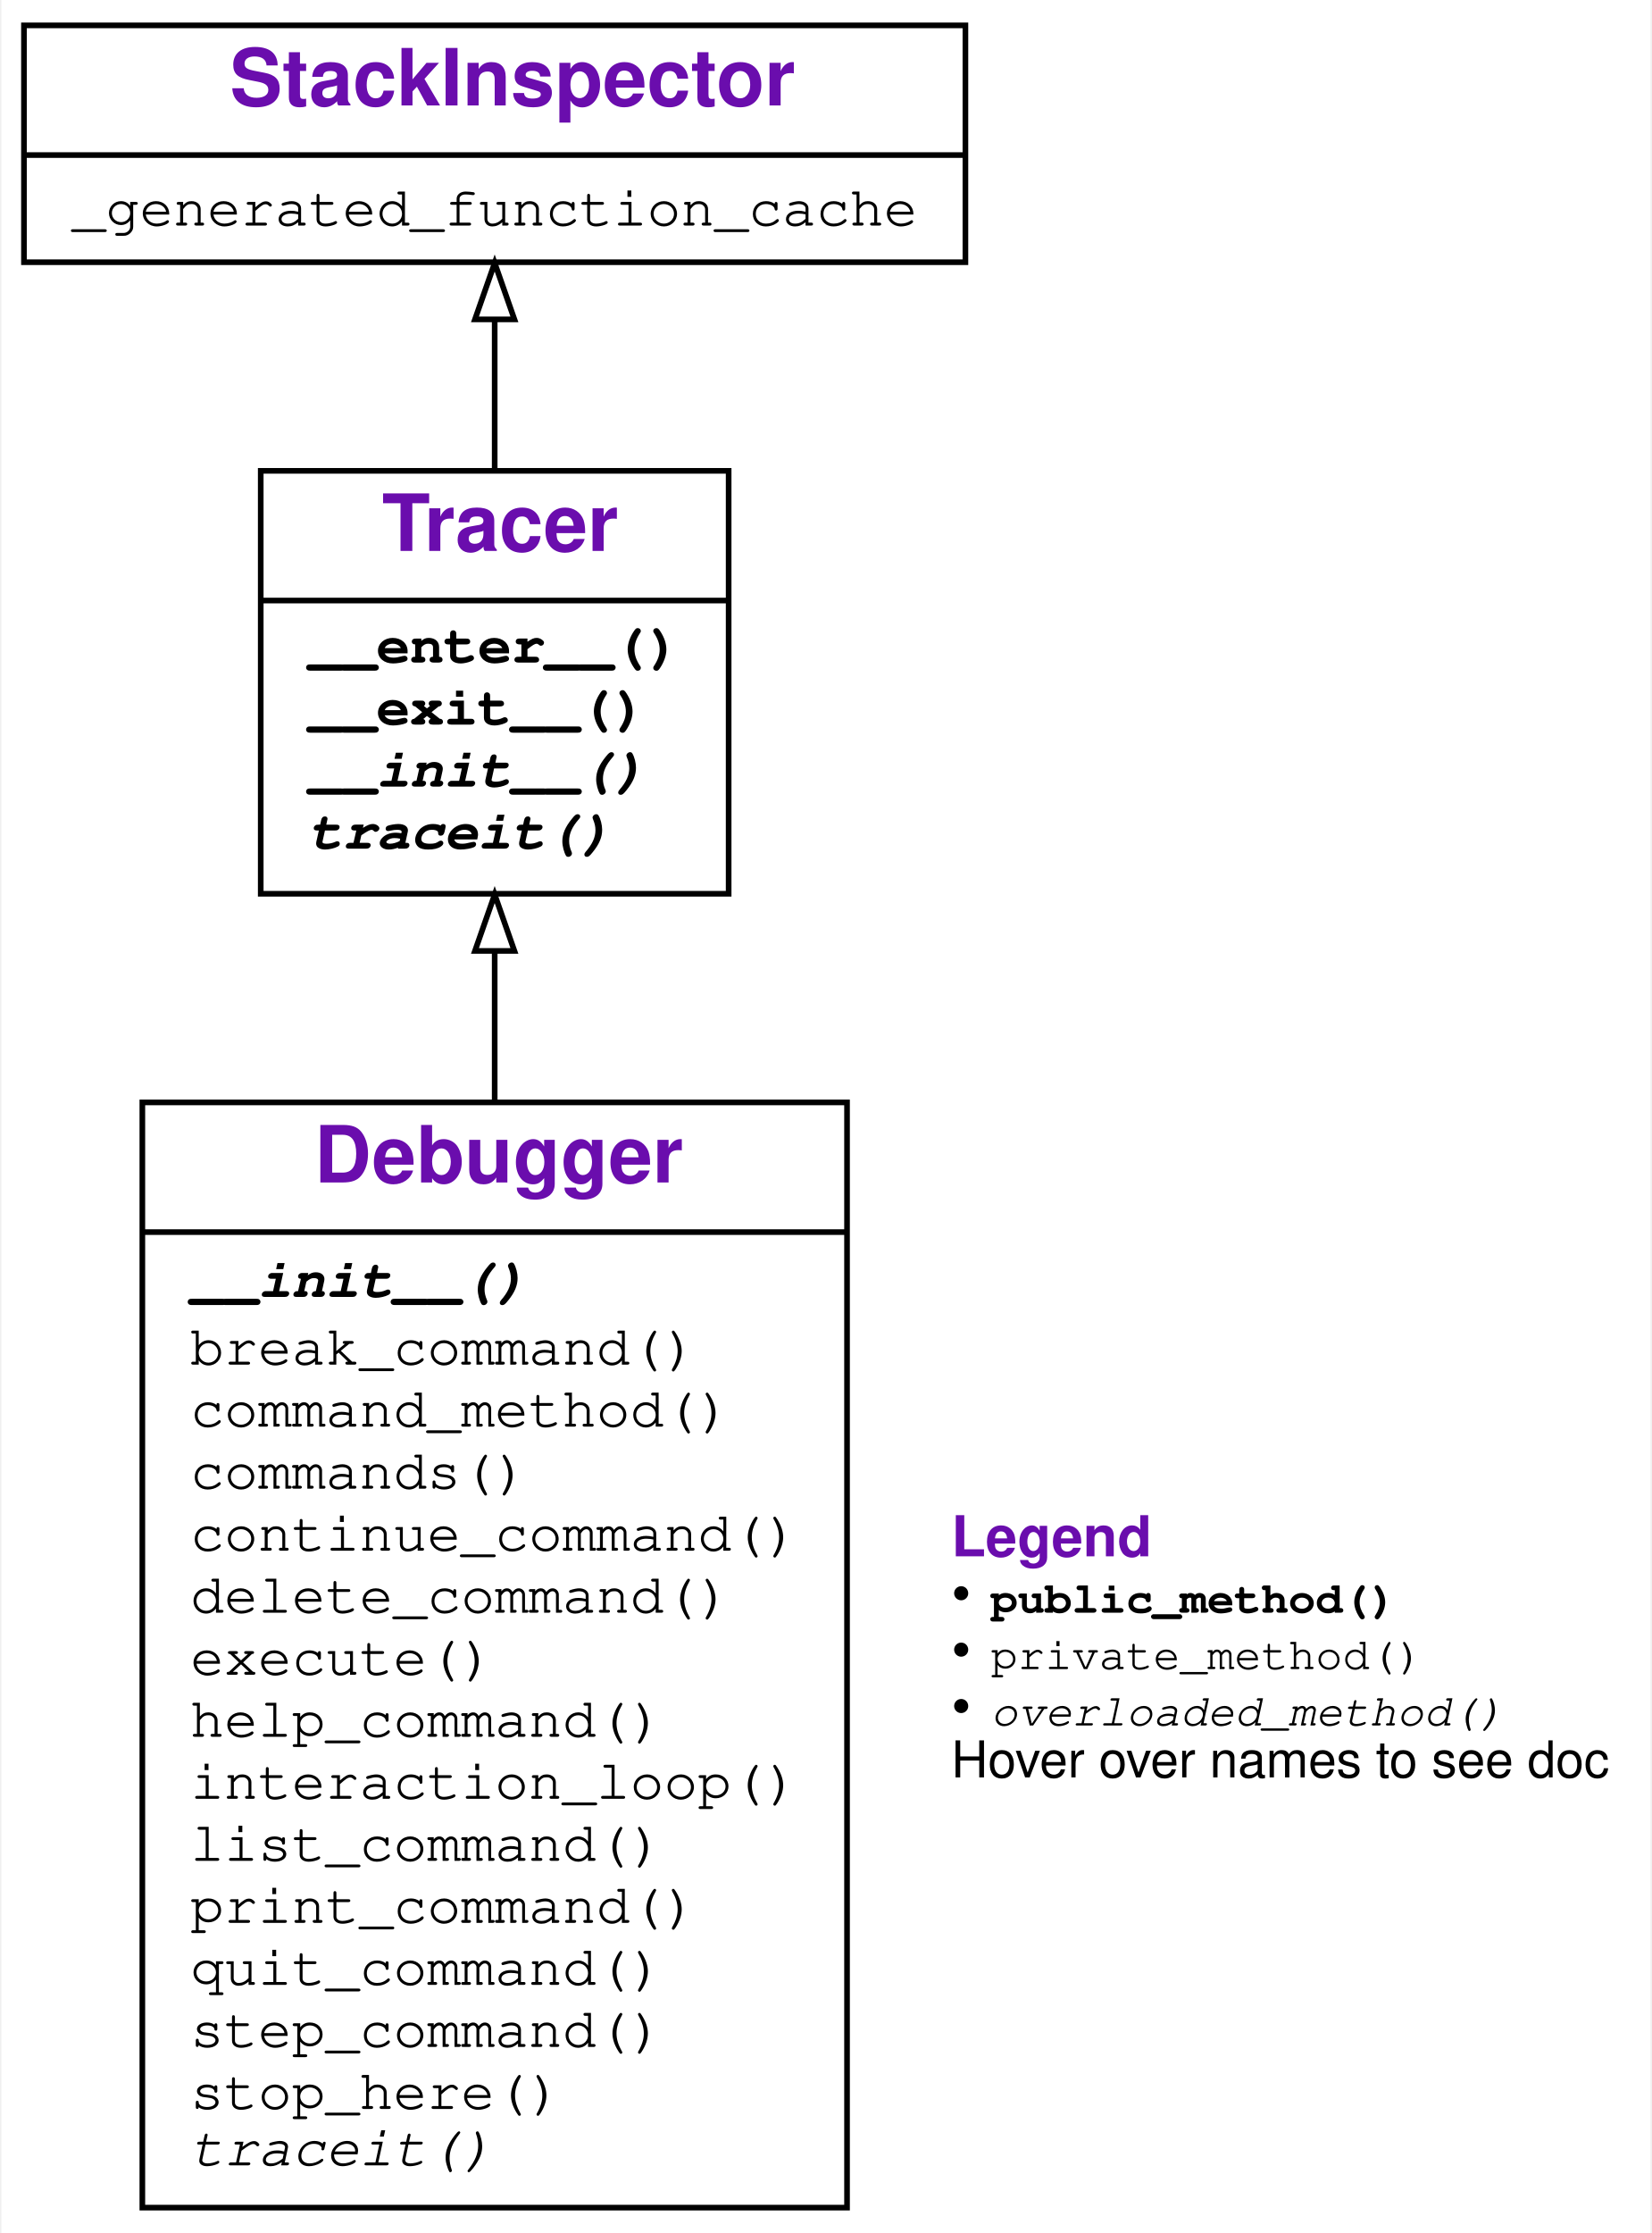
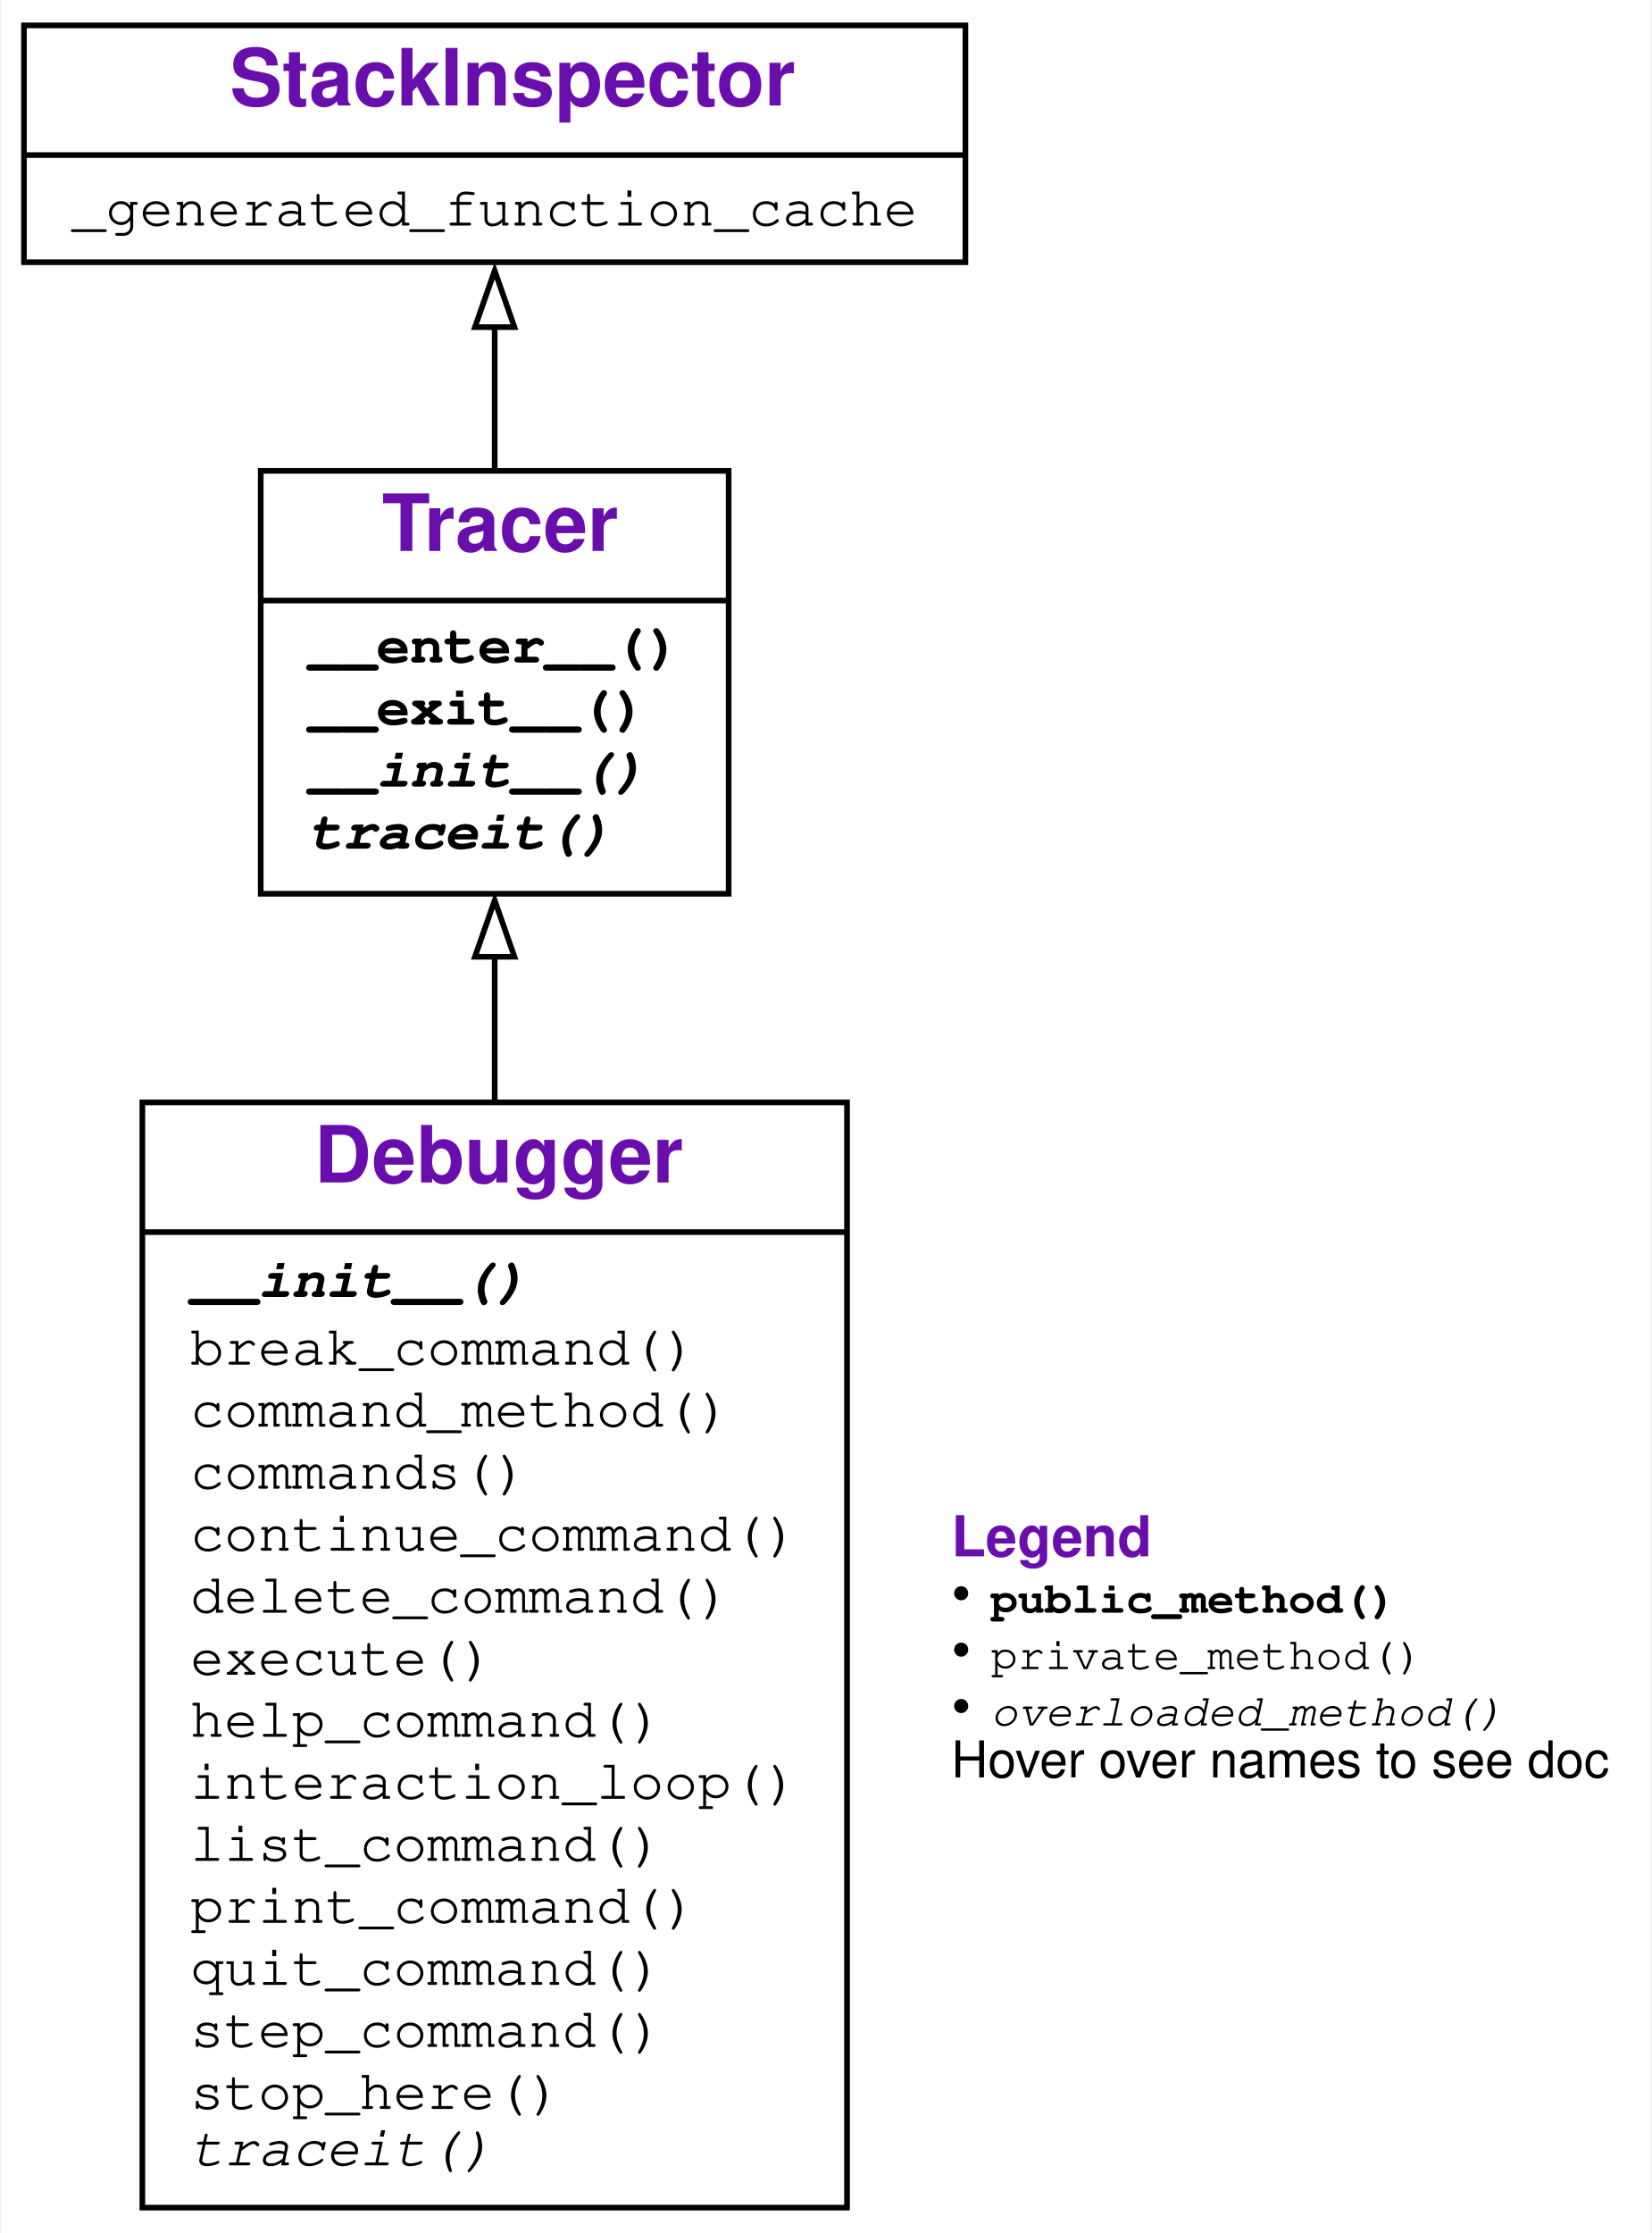
<svg xmlns="http://www.w3.org/2000/svg" xmlns:xlink="http://www.w3.org/1999/xlink" width="293pt" height="396pt" viewBox="0.00 0.00 292.50 396.00">
  <g id="graph0" class="graph" transform="scale(1 1) rotate(0) translate(4 392)">
    <g id="a_graph0">
      <a xlink:title="Debugger class hierarchy">
-         <polygon fill="white" stroke="transparent" points="-4,4 -4,-392 288.5,-392 288.5,4 -4,4" />
+         <polygon fill="white" stroke="none" points="-4,4 -4,-392 288.5,-392 288.5,4 -4,4" />
      </a>
    </g>
    <g id="node1" class="node">
      <g id="a_node1">
        <a xlink:href="#" xlink:title="class Debugger:&#10;Interactive Debugger">
          <polygon fill="none" stroke="black" points="21,-0.5 21,-196.5 146,-196.5 146,-0.5 21,-0.5" />
          <text text-anchor="start" x="51.5" y="-182.3" font-family="Raleway, Helvetica, Arial, sans-serif" font-weight="bold" font-size="14.00" fill="#6a0dad">Debugger</text>
-           <polyline fill="none" stroke="black" points="21,-173.5 146,-173.5 " />
+           <polyline fill="none" stroke="black" points="21,-173.5 146,-173.5" />
          <g id="a_node1_0">
            <a xlink:href="#" xlink:title="Debugger">
              <g id="a_node1_1">
                <a xlink:href="#" xlink:title="__init__(self, *, file: &lt;class 'TextIO'&gt; = &lt;ipykernel.iostream.OutStream object&gt;) -&gt; None:&#10;Create a new interactive debugger.">
                  <text text-anchor="start" x="29.5" y="-162" font-family="'Fira Mono', 'Source Code Pro', 'Courier', monospace" font-weight="bold" font-style="italic" font-size="10.00">__init__()</text>
                </a>
              </g>
              <g id="a_node1_2">
                <a xlink:href="#" xlink:title="break_command(self, arg: str = '') -&gt; None:&#10;Set a breakoint in given line. If no line is given, list all breakpoints">
                  <text text-anchor="start" x="29.5" y="-150" font-family="'Fira Mono', 'Source Code Pro', 'Courier', monospace" font-size="10.00">break_command()</text>
                </a>
              </g>
              <g id="a_node1_3">
                <a xlink:href="#" xlink:title="command_method(self, command: str) -&gt; Optional[Callable[[str], NoneType]]:&#10;Convert `command` into the method to be called.&#10;If the method is not found, return `None` instead.">
                  <text text-anchor="start" x="29.5" y="-139" font-family="'Fira Mono', 'Source Code Pro', 'Courier', monospace" font-size="10.00">command_method()</text>
                </a>
              </g>
              <g id="a_node1_4">
                <a xlink:href="#" xlink:title="commands(self) -&gt; List[str]:&#10;Return a list of commands">
                  <text text-anchor="start" x="29.5" y="-128" font-family="'Fira Mono', 'Source Code Pro', 'Courier', monospace" font-size="10.00">commands()</text>
                </a>
              </g>
              <g id="a_node1_5">
                <a xlink:href="#" xlink:title="continue_command(self, arg: str = '') -&gt; None:&#10;Resume execution">
                  <text text-anchor="start" x="29.5" y="-117" font-family="'Fira Mono', 'Source Code Pro', 'Courier', monospace" font-size="10.00">continue_command()</text>
                </a>
              </g>
              <g id="a_node1_6">
                <a xlink:href="#" xlink:title="delete_command(self, arg: str = '') -&gt; None:&#10;Delete breakoint in line given by `arg`.&#10;Without given line, clear all breakpoints">
                  <text text-anchor="start" x="29.5" y="-106" font-family="'Fira Mono', 'Source Code Pro', 'Courier', monospace" font-size="10.00">delete_command()</text>
                </a>
              </g>
              <g id="a_node1_7">
                <a xlink:href="#" xlink:title="execute(self, command: str) -&gt; None:&#10;Execute `command`">
                  <text text-anchor="start" x="29.5" y="-95" font-family="'Fira Mono', 'Source Code Pro', 'Courier', monospace" font-size="10.00">execute()</text>
                </a>
              </g>
              <g id="a_node1_8">
                <a xlink:href="#" xlink:title="help_command(self, command: str = '') -&gt; None:&#10;Give help on given `command`. If no command is given, give help on all">
                  <text text-anchor="start" x="29.5" y="-84" font-family="'Fira Mono', 'Source Code Pro', 'Courier', monospace" font-size="10.00">help_command()</text>
                </a>
              </g>
              <g id="a_node1_9">
                <a xlink:href="#" xlink:title="interaction_loop(self) -&gt; None:&#10;Interact with the user">
                  <text text-anchor="start" x="29.5" y="-73" font-family="'Fira Mono', 'Source Code Pro', 'Courier', monospace" font-size="10.00">interaction_loop()</text>
                </a>
              </g>
              <g id="a_node1_10">
                <a xlink:href="#" xlink:title="list_command(self, arg: str = '') -&gt; None:&#10;Show current function. If `arg` is given, show its source code.">
                  <text text-anchor="start" x="29.5" y="-62" font-family="'Fira Mono', 'Source Code Pro', 'Courier', monospace" font-size="10.00">list_command()</text>
                </a>
              </g>
              <g id="a_node1_11">
                <a xlink:href="#" xlink:title="print_command(self, arg: str = '') -&gt; None:&#10;Print an expression. If no expression is given, print all variables">
                  <text text-anchor="start" x="29.5" y="-51" font-family="'Fira Mono', 'Source Code Pro', 'Courier', monospace" font-size="10.00">print_command()</text>
                </a>
              </g>
              <g id="a_node1_12">
                <a xlink:href="#" xlink:title="quit_command(self, arg: str = '') -&gt; None:&#10;Finish execution">
                  <text text-anchor="start" x="29.5" y="-40" font-family="'Fira Mono', 'Source Code Pro', 'Courier', monospace" font-size="10.00">quit_command()</text>
                </a>
              </g>
              <g id="a_node1_13">
                <a xlink:href="#" xlink:title="step_command(self, arg: str = '') -&gt; None:&#10;Execute up to the next line">
                  <text text-anchor="start" x="29.5" y="-29" font-family="'Fira Mono', 'Source Code Pro', 'Courier', monospace" font-size="10.00">step_command()</text>
                </a>
              </g>
              <g id="a_node1_14">
                <a xlink:href="#" xlink:title="stop_here(self) -&gt; bool:&#10;Return True if we should stop">
                  <text text-anchor="start" x="29.5" y="-18" font-family="'Fira Mono', 'Source Code Pro', 'Courier', monospace" font-size="10.00">stop_here()</text>
                </a>
              </g>
              <g id="a_node1_15">
                <a xlink:href="#" xlink:title="traceit(self, frame: frame, event: str, arg: Any) -&gt; None:&#10;Tracing function; called at every line. To be overloaded in subclasses.">
                  <text text-anchor="start" x="29.5" y="-8" font-family="'Fira Mono', 'Source Code Pro', 'Courier', monospace" font-style="italic" font-size="10.00">traceit()</text>
                </a>
              </g>
            </a>
          </g>
        </a>
      </g>
    </g>
    <g id="node2" class="node">
      <g id="a_node2">
        <a xlink:href="Tracer.ipynb" xlink:title="class Tracer:&#10;A class for tracing a piece of code. Use as `with Tracer(): block()`">
          <polygon fill="none" stroke="black" points="42,-233.5 42,-308.5 125,-308.5 125,-233.5 42,-233.5" />
          <text text-anchor="start" x="63.5" y="-294.3" font-family="Raleway, Helvetica, Arial, sans-serif" font-weight="bold" font-size="14.00" fill="#6a0dad">Tracer</text>
-           <polyline fill="none" stroke="black" points="42,-285.5 125,-285.5 " />
+           <polyline fill="none" stroke="black" points="42,-285.5 125,-285.5" />
          <g id="a_node2_16">
            <a xlink:href="#" xlink:title="Tracer">
              <g id="a_node2_17">
                <a xlink:href="Tracer.ipynb" xlink:title="__enter__(self) -&gt; Any:&#10;Called at begin of `with` block. Turn tracing on.">
                  <text text-anchor="start" x="50.5" y="-274.5" font-family="'Fira Mono', 'Source Code Pro', 'Courier', monospace" font-weight="bold" font-size="10.00">__enter__()</text>
                </a>
              </g>
              <g id="a_node2_18">
                <a xlink:href="Tracer.ipynb" xlink:title="__exit__(self, exc_tp: Type, exc_value: BaseException, exc_traceback: traceback) -&gt; Optional[bool]:&#10;Called at end of `with` block. Turn tracing off.&#10;Return `None` if ok, not `None` if internal error.">
                  <text text-anchor="start" x="50.5" y="-263.5" font-family="'Fira Mono', 'Source Code Pro', 'Courier', monospace" font-weight="bold" font-size="10.00">__exit__()</text>
                </a>
              </g>
              <g id="a_node2_19">
                <a xlink:href="Tracer.ipynb" xlink:title="__init__(self, file: &lt;class 'TextIO'&gt; = &lt;ipykernel.iostream.OutStream object&gt;) -&gt; None:&#10;Create a new tracer.&#10;If `file` is given, output to `file` instead of stdout.">
                  <text text-anchor="start" x="50.5" y="-252.5" font-family="'Fira Mono', 'Source Code Pro', 'Courier', monospace" font-weight="bold" font-style="italic" font-size="10.00">__init__()</text>
                </a>
              </g>
              <g id="a_node2_20">
                <a xlink:href="Tracer.ipynb" xlink:title="traceit(self, frame: frame, event: str, arg: Any) -&gt; None:&#10;Tracing function; called at every line. To be overloaded in subclasses.">
                  <text text-anchor="start" x="50.5" y="-241.5" font-family="'Fira Mono', 'Source Code Pro', 'Courier', monospace" font-weight="bold" font-style="italic" font-size="10.00">traceit()</text>
                </a>
              </g>
            </a>
          </g>
        </a>
      </g>
    </g>
    <g id="edge1" class="edge">
-       <path fill="none" stroke="black" d="M83.5,-196.7C83.5,-205.85 83.5,-214.81 83.5,-223.16" />
-       <polygon fill="none" stroke="black" points="80,-223.36 83.5,-233.36 87,-223.36 80,-223.36" />
+       <path fill="none" stroke="black" d="M83.5,-196.21C83.5,-205.3 83.5,-214.22 83.5,-222.53" />
+       <polygon fill="none" stroke="black" points="80,-222.33 83.5,-232.33 87,-222.33 80,-222.33" />
    </g>
    <g id="node3" class="node">
      <g id="a_node3">
        <a xlink:href="StackInspector.ipynb" xlink:title="class StackInspector:&#10;Provide functions to inspect the stack">
          <polygon fill="none" stroke="black" points="0,-345.5 0,-387.5 167,-387.5 167,-345.5 0,-345.5" />
          <text text-anchor="start" x="36.5" y="-373.3" font-family="Raleway, Helvetica, Arial, sans-serif" font-weight="bold" font-size="14.00" fill="#6a0dad">StackInspector</text>
-           <polyline fill="none" stroke="black" points="0,-364.5 167,-364.5 " />
+           <polyline fill="none" stroke="black" points="0,-364.5 167,-364.5" />
          <g id="a_node3_21">
            <a xlink:href="#" xlink:title="StackInspector">
              <g id="a_node3_22">
                <a xlink:href="StackInspector.ipynb" xlink:title="_generated_function_cache = {}">
                  <text text-anchor="start" x="8.5" y="-352" font-family="'Fira Mono', 'Source Code Pro', 'Courier', monospace" font-size="10.00">_generated_function_cache</text>
                </a>
              </g>
            </a>
          </g>
        </a>
      </g>
    </g>
    <g id="edge2" class="edge">
-       <path fill="none" stroke="black" d="M83.5,-308.69C83.5,-317.46 83.5,-326.74 83.5,-335.19" />
-       <polygon fill="none" stroke="black" points="80,-335.36 83.5,-345.36 87,-335.36 80,-335.36" />
+       <path fill="none" stroke="black" d="M83.5,-308.42C83.5,-316.89 83.5,-325.84 83.5,-334.08" />
+       <polygon fill="none" stroke="black" points="80,-333.99 83.5,-343.99 87,-333.99 80,-333.99" />
    </g>
    <g id="node4" class="node">
      <text text-anchor="start" x="164.5" y="-116" font-family="Raleway, Helvetica, Arial, sans-serif" font-weight="bold" font-size="10.00" fill="#6a0dad">Legend</text>
      <text text-anchor="start" x="164.5" y="-106" font-family="Raleway, Helvetica, Arial, sans-serif" font-size="10.00">• </text>
      <text text-anchor="start" x="171.5" y="-106" font-family="'Fira Mono', 'Source Code Pro', 'Courier', monospace" font-weight="bold" font-size="8.00">public_method()</text>
      <text text-anchor="start" x="164.5" y="-96" font-family="Raleway, Helvetica, Arial, sans-serif" font-size="10.00">• </text>
      <text text-anchor="start" x="171.5" y="-96" font-family="'Fira Mono', 'Source Code Pro', 'Courier', monospace" font-size="8.00">private_method()</text>
      <text text-anchor="start" x="164.5" y="-86" font-family="Raleway, Helvetica, Arial, sans-serif" font-size="10.00">• </text>
      <text text-anchor="start" x="171.5" y="-86" font-family="'Fira Mono', 'Source Code Pro', 'Courier', monospace" font-style="italic" font-size="8.00">overloaded_method()</text>
      <text text-anchor="start" x="164.5" y="-76.8" font-family="Helvetica,sans-Serif" font-size="9.00">Hover over names to see doc</text>
    </g>
  </g>
</svg>
